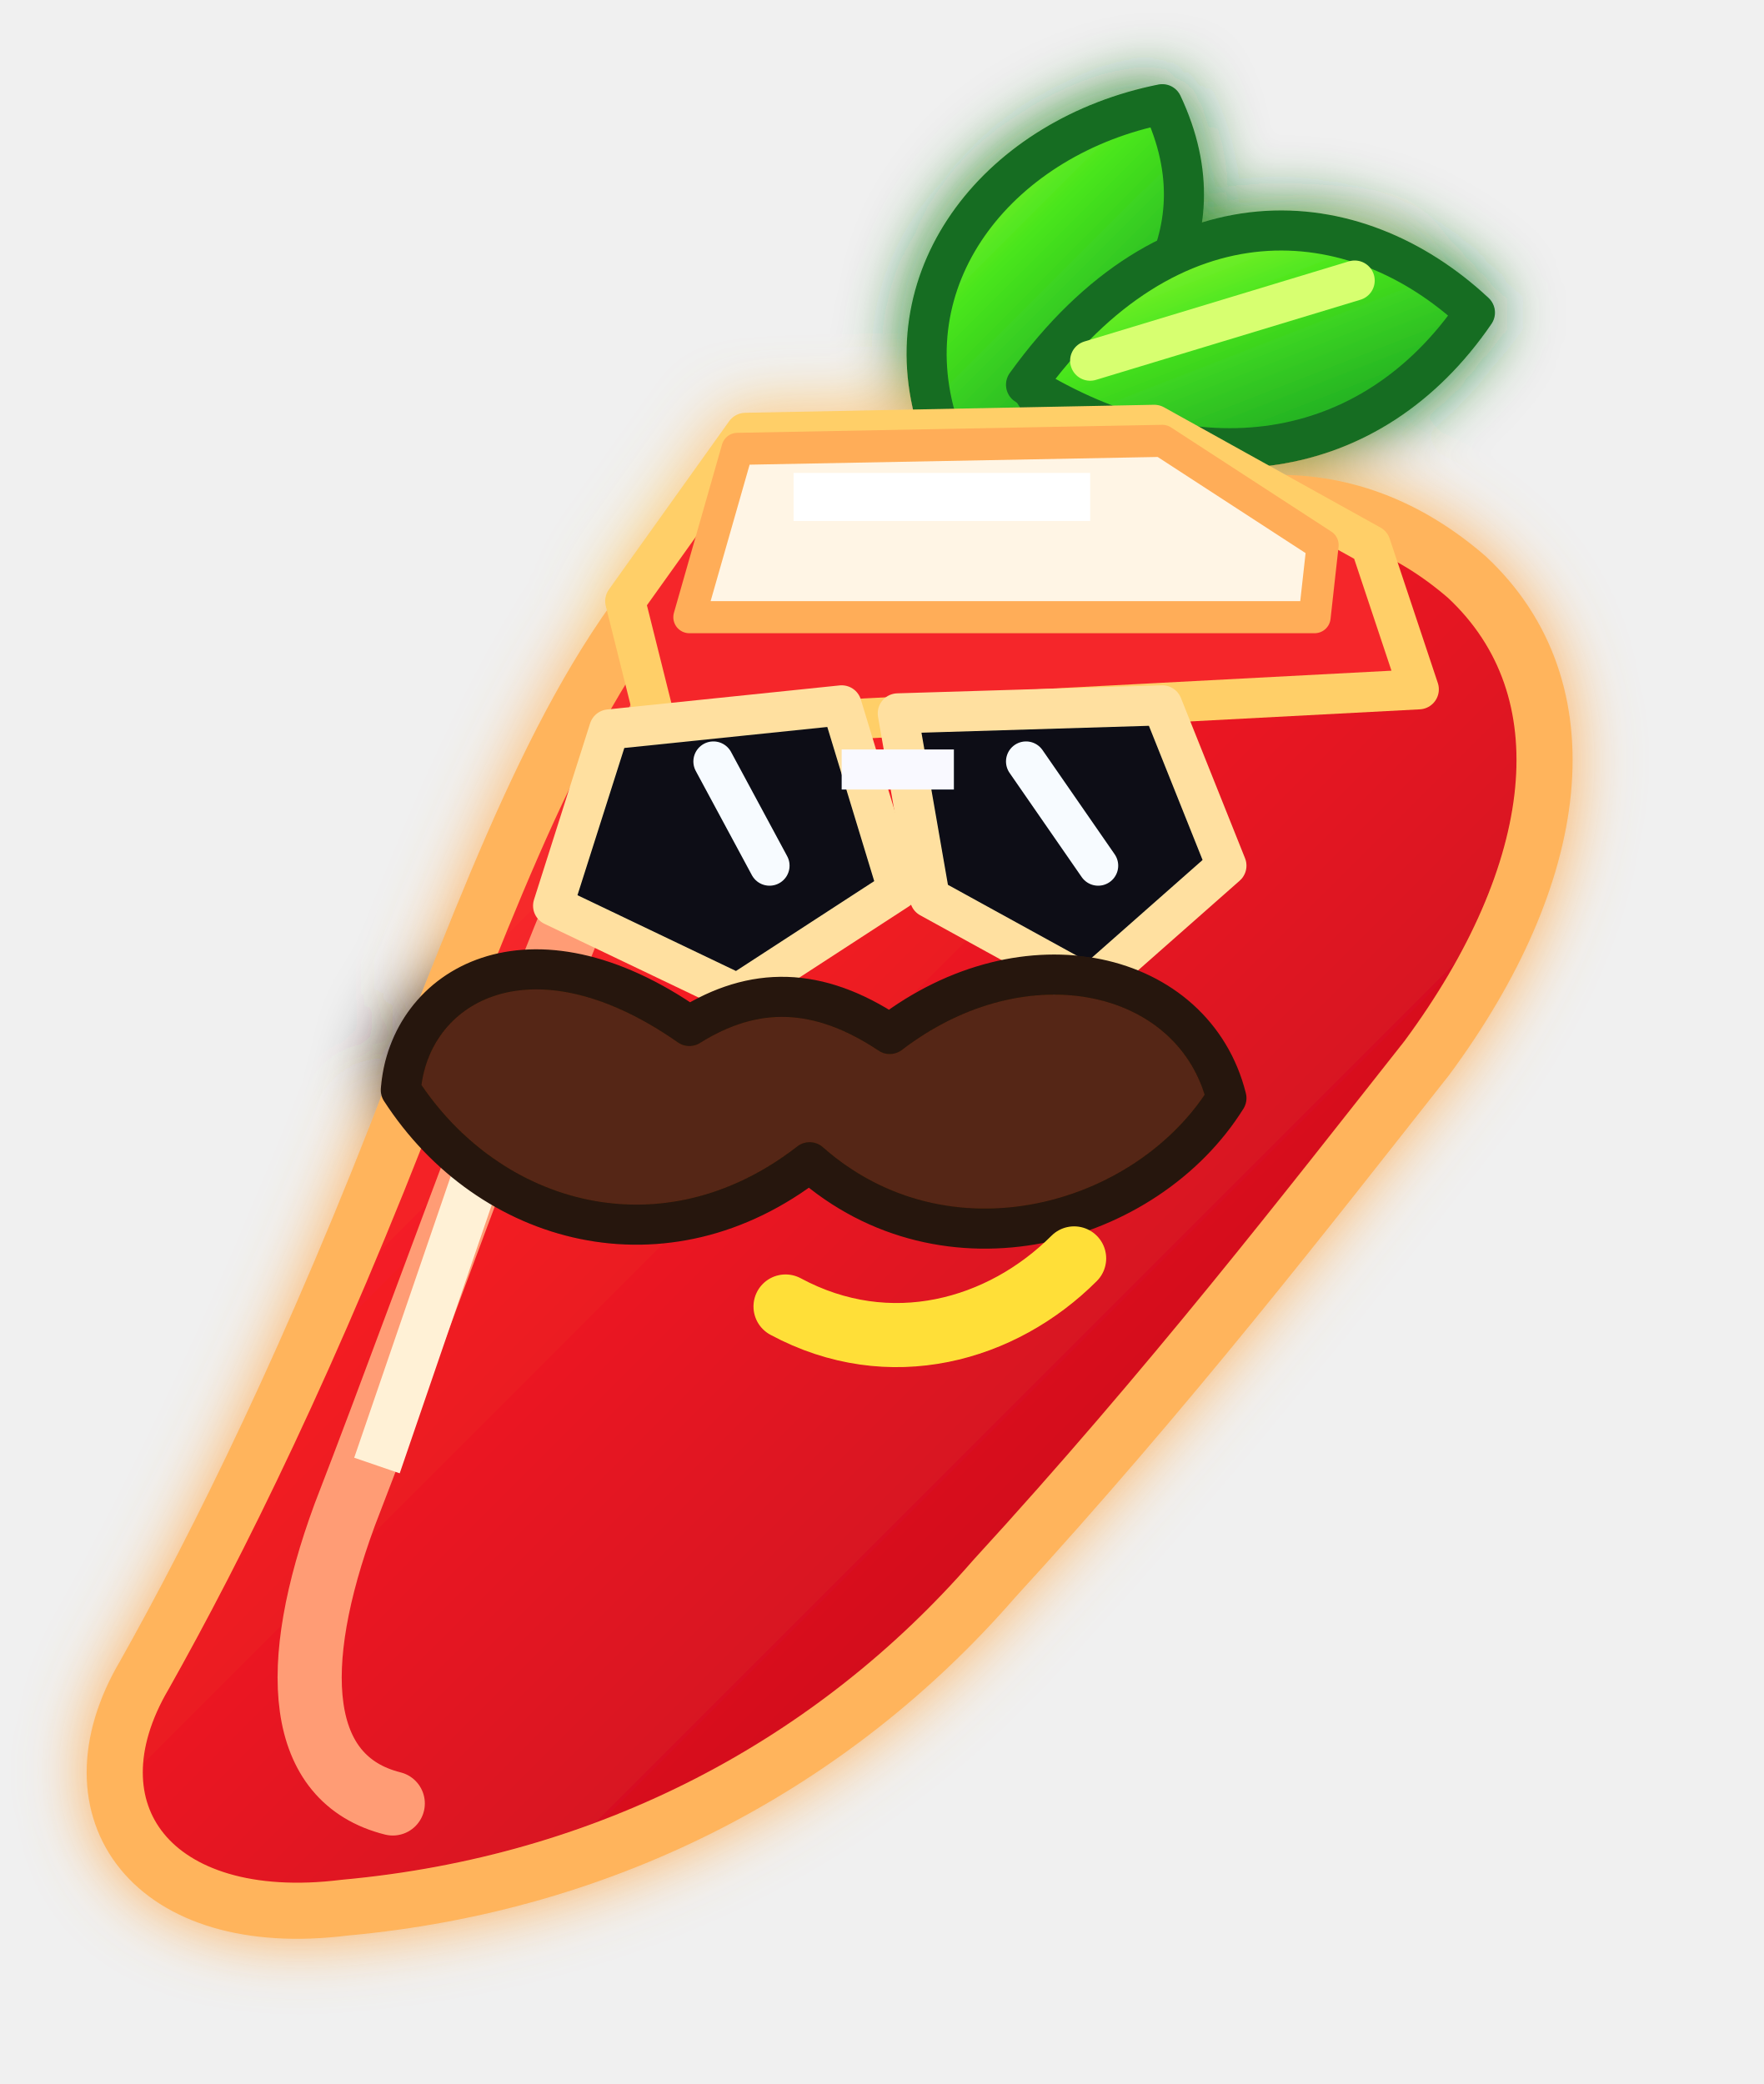
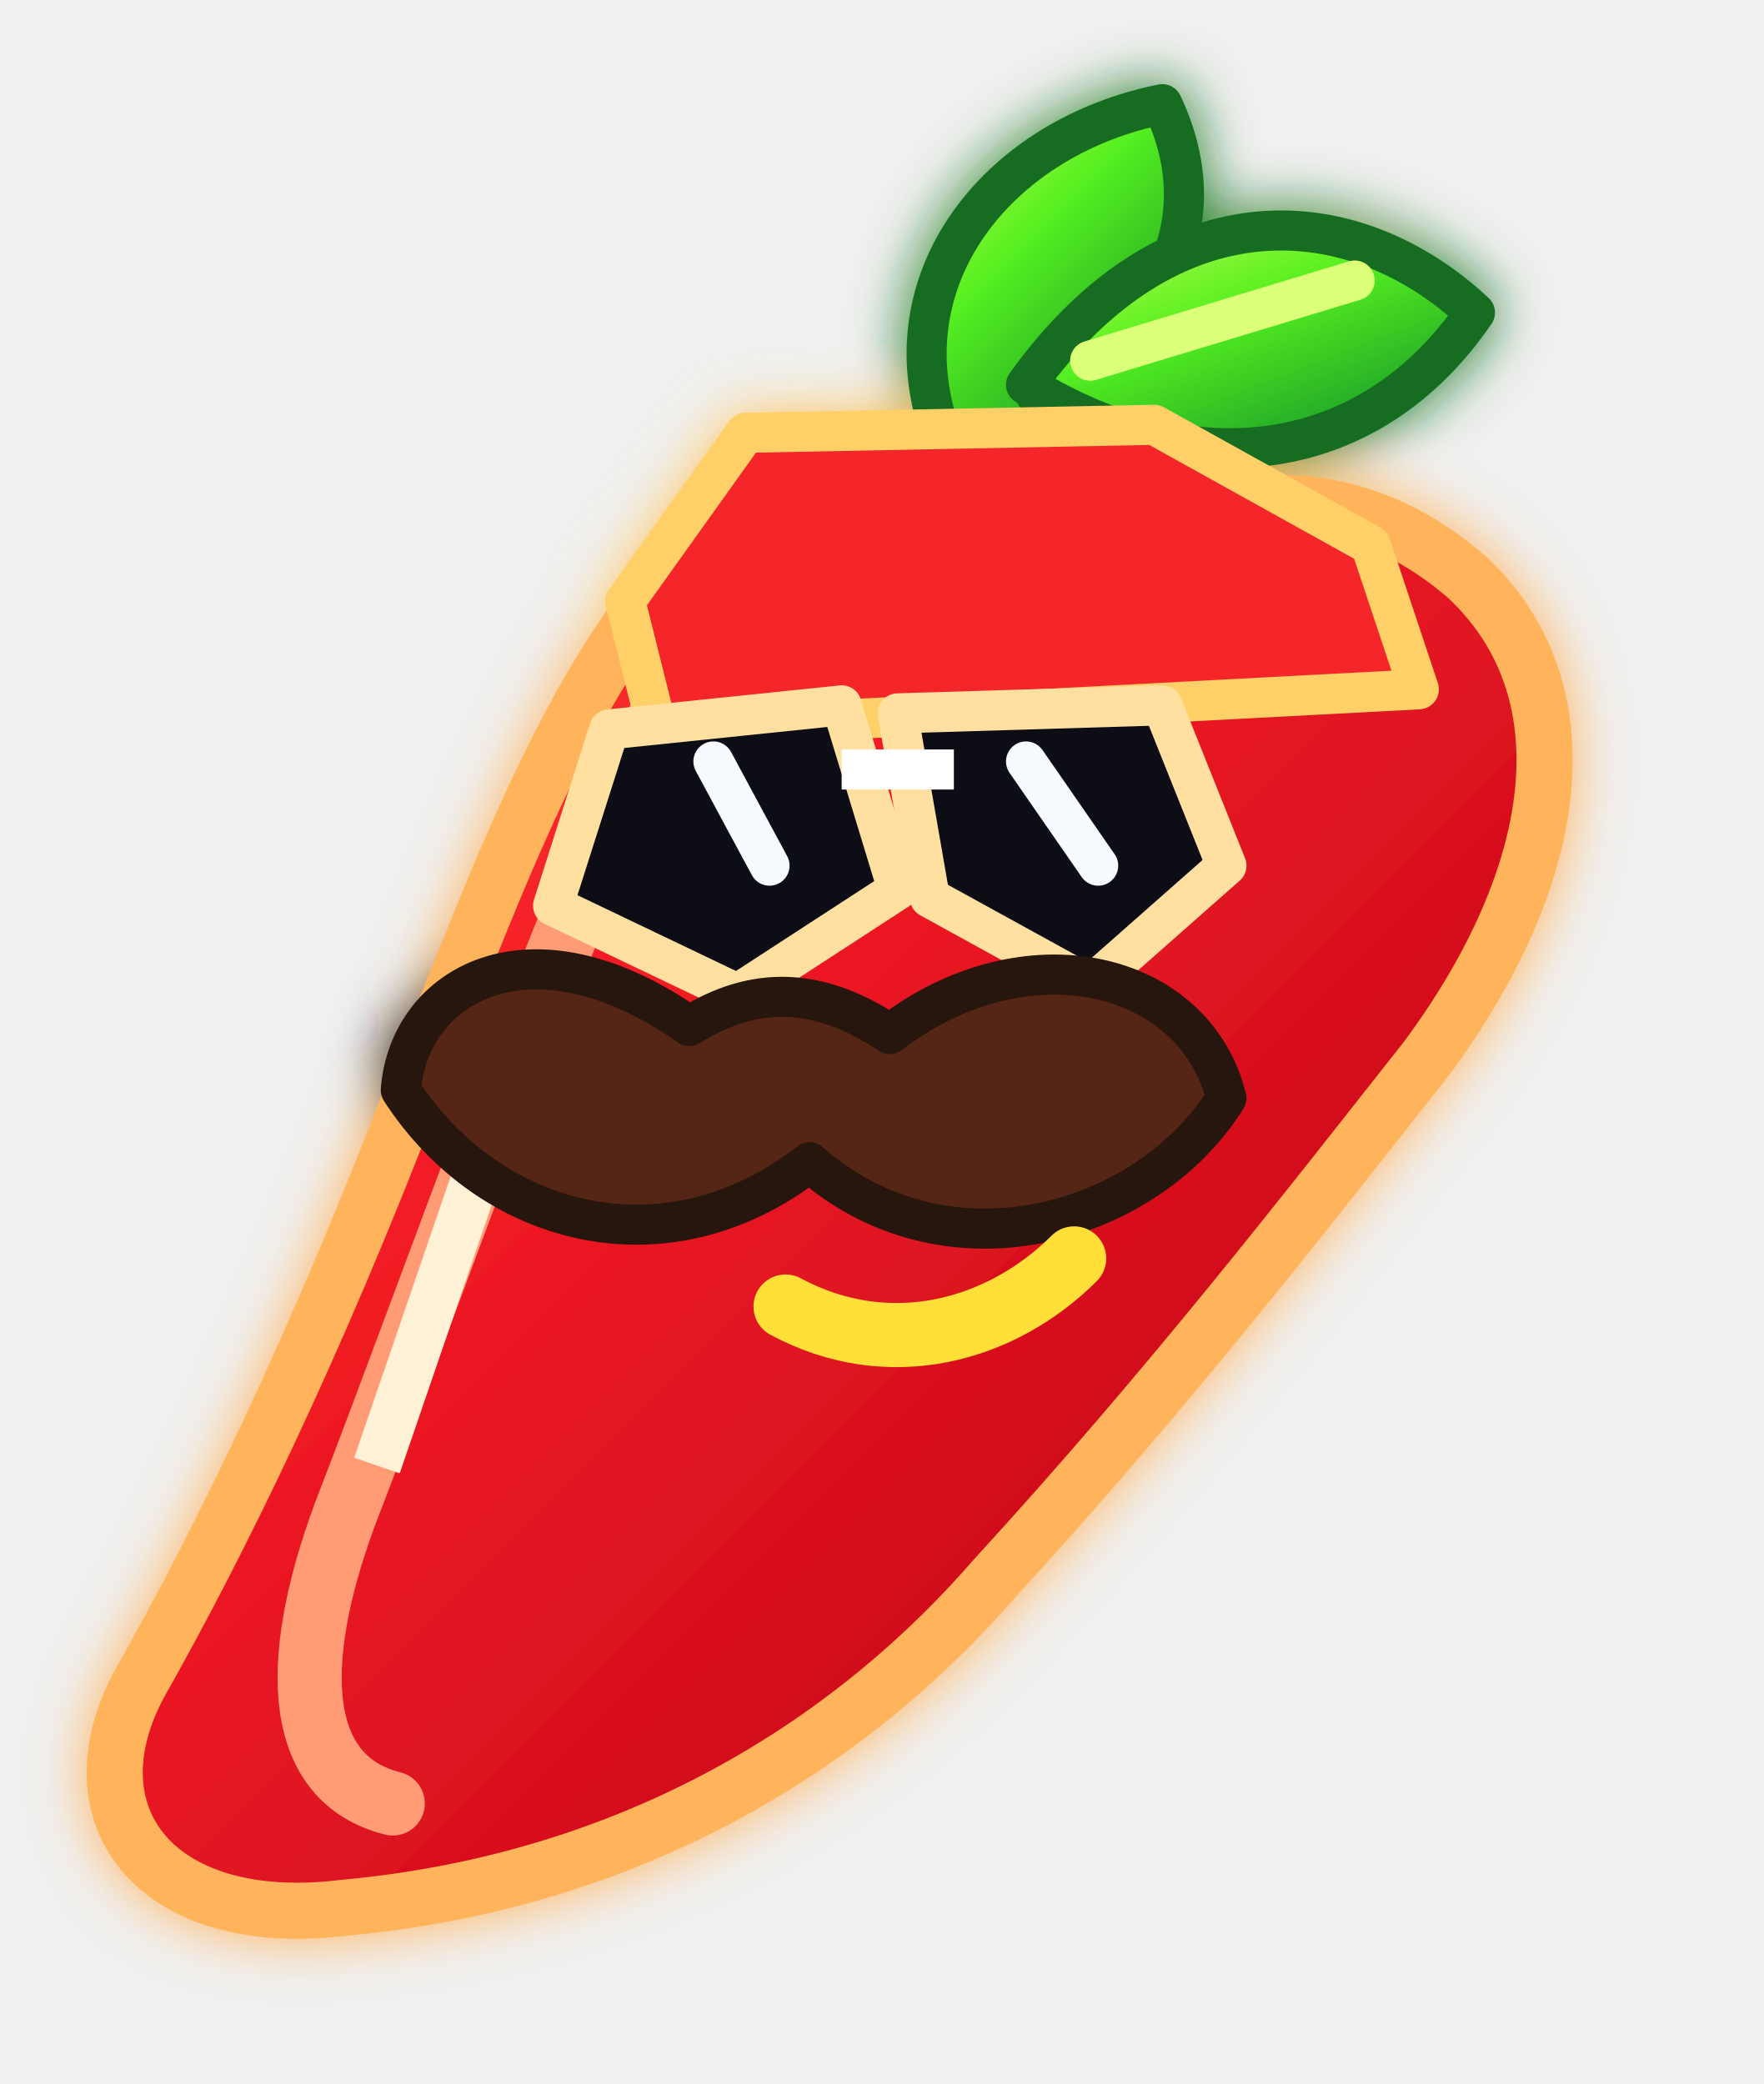
<svg xmlns="http://www.w3.org/2000/svg" viewBox="0 0 220 260">
  <defs>
    <linearGradient id="pepper" x1="0" y1="0" x2="1" y2="1">
-       <stop stop-color="#ff5145" />
-       <stop offset=".38" stop-color="#f31d24" />
-       <stop offset=".78" stop-color="#c90b1d" />
-       <stop offset="1" stop-color="#8e0718" />
+       <stop stop-color="#ff4c3d" />
+       <stop offset=".35" stop-color="#f31c25" />
+       <stop offset=".75" stop-color="#c90a1b" />
+       <stop offset="1" stop-color="#790516" />
    </linearGradient>
    <linearGradient id="leaf" x1="0" y1="0" x2=".8" y2="1">
-       <stop stop-color="#b5ff38" />
-       <stop offset=".45" stop-color="#48e51d" />
-       <stop offset="1" stop-color="#159d28" />
+       <stop stop-color="#caff51" />
+       <stop offset=".45" stop-color="#55ef20" />
+       <stop offset="1" stop-color="#14952a" />
    </linearGradient>
-     <filter id="neon" x="-35%" y="-35%" width="170%" height="170%">
-       <feGaussianBlur stdDeviation="4" result="blur" />
+     <filter id="neon" x="-40%" y="-40%" width="180%" height="180%">
+       <feGaussianBlur stdDeviation="3.5" result="b" />
      <feMerge>
-         <feMergeNode in="blur" />
+         <feMergeNode in="b" />
        <feMergeNode in="SourceGraphic" />
      </feMerge>
    </filter>
  </defs>
  <g filter="url(#neon)" stroke-linejoin="round">
-     <path d="M117 53 C111 34 125 17 145 13 C153 30 142 43 128 52" fill="url(#leaf)" stroke="#176d22" stroke-width="5" />
-     <path d="M128 48 C146 23 169 25 184 39 C171 58 149 61 128 48Z" fill="url(#leaf)" stroke="#176d22" stroke-width="5" />
-     <path d="M136 45 L169 35" stroke="#d7ff70" stroke-width="5" stroke-linecap="round" />
-     <path d="M87 68 C72 83 63 107 52 135 C39 169 27 193 18 209 C8 226 19 241 43 238 C76 235 104 220 124 197 C146 173 163 151 178 132 C195 109 198 86 183 72 C168 59 151 61 137 70 C119 58 101 58 87 68Z" fill="url(#pepper)" stroke="#ffb45b" stroke-width="7" />
-     <path d="M84 86 C69 117 55 158 43 189 C36 208 37 222 49 225" fill="none" stroke="#ff9c75" stroke-width="8" stroke-linecap="round" />
-     <path d="M60 145 L48 180" stroke="#fff1d6" stroke-width="6" stroke-linecap="square" />
-     <path d="M78 75 L93 54 L144 53 L171 68 L177 86 L82 91Z" fill="#f5282c" stroke="#ffcf68" stroke-width="5" />
-     <path d="M92 56 L145 55 L165 68 L164 77 L86 77Z" fill="#fff5e5" stroke="#ffad58" stroke-width="4" />
-     <path d="M99 62 L136 62" stroke="#ffffff" stroke-width="6" />
-     <path d="M76 91 L105 88 L112 111 L92 124 L69 113Z" fill="#080d18" stroke="#ffe0a0" stroke-width="5" />
-     <path d="M112 89 L145 88 L153 108 L136 123 L116 112Z" fill="#080d18" stroke="#ffe0a0" stroke-width="5" />
-     <path d="M105 96 L119 96" stroke="#f9f9ff" stroke-width="5" />
-     <path d="M89 95 L96 108 M128 95 L137 108" stroke="#f7fbff" stroke-width="5" stroke-linecap="round" />
-     <path d="M86 128 C66 114 51 123 50 136 C61 153 83 159 101 145 C118 160 143 153 153 137 C149 121 128 116 111 129 C102 123 94 123 86 128Z" fill="#542812" stroke="#27140d" stroke-width="5" />
-     <path d="M98 163 C111 170 125 166 134 157" fill="none" stroke="#ffdf39" stroke-width="8" stroke-linecap="round" />
+     <path d="M117 53C111 34 125 17 145 13 153 30 142 43 128 52" fill="url(#leaf)" stroke="#176d22" stroke-width="5" />
+     <path d="M128 48C146 23 169 25 184 39 171 58 149 61 128 48Z" fill="url(#leaf)" stroke="#176d22" stroke-width="5" />
+     <path d="M136 45 169 35" stroke="#dcff79" stroke-width="5" stroke-linecap="round" />
+     <path d="M87 68C72 83 63 107 52 135 39 169 27 193 18 209 8 226 19 241 43 238 76 235 104 220 124 197 146 173 163 151 178 132 195 109 198 86 183 72 168 59 151 61 137 70 119 58 101 58 87 68Z" fill="url(#pepper)" stroke="#ffb45b" stroke-width="7" />
+     <path d="M84 86C69 117 55 158 43 189 36 208 37 222 49 225" fill="none" stroke="#ff9c75" stroke-width="8" stroke-linecap="round" />
+     <path d="M60 145 48 180" stroke="#fff1d6" stroke-width="6" stroke-linecap="square" />
+     <path d="M78 75 93 54 144 53 171 68 177 86 82 91Z" fill="#f5282c" stroke="#ffcf68" stroke-width="5" />
+     <path d="M76 91 105 88 112 111 92 124 69 113Z" fill="#080d18" stroke="#ffe0a0" stroke-width="5" />
+     <path d="M112 89 145 88 153 108 136 123 116 112Z" fill="#080d18" stroke="#ffe0a0" stroke-width="5" />
+     <path d="M105 96 119 96" stroke="#fff" stroke-width="5" />
+     <path d="M89 95 96 108M128 95 137 108" stroke="#f7fbff" stroke-width="5" stroke-linecap="round" />
+     <path d="M86 128C66 114 51 123 50 136 61 153 83 159 101 145 118 160 143 153 153 137 149 121 128 116 111 129 102 123 94 123 86 128Z" fill="#542812" stroke="#27140d" stroke-width="5" />
+     <path d="M98 163C111 170 125 166 134 157" fill="none" stroke="#ffdf39" stroke-width="8" stroke-linecap="round" />
  </g>
</svg>
